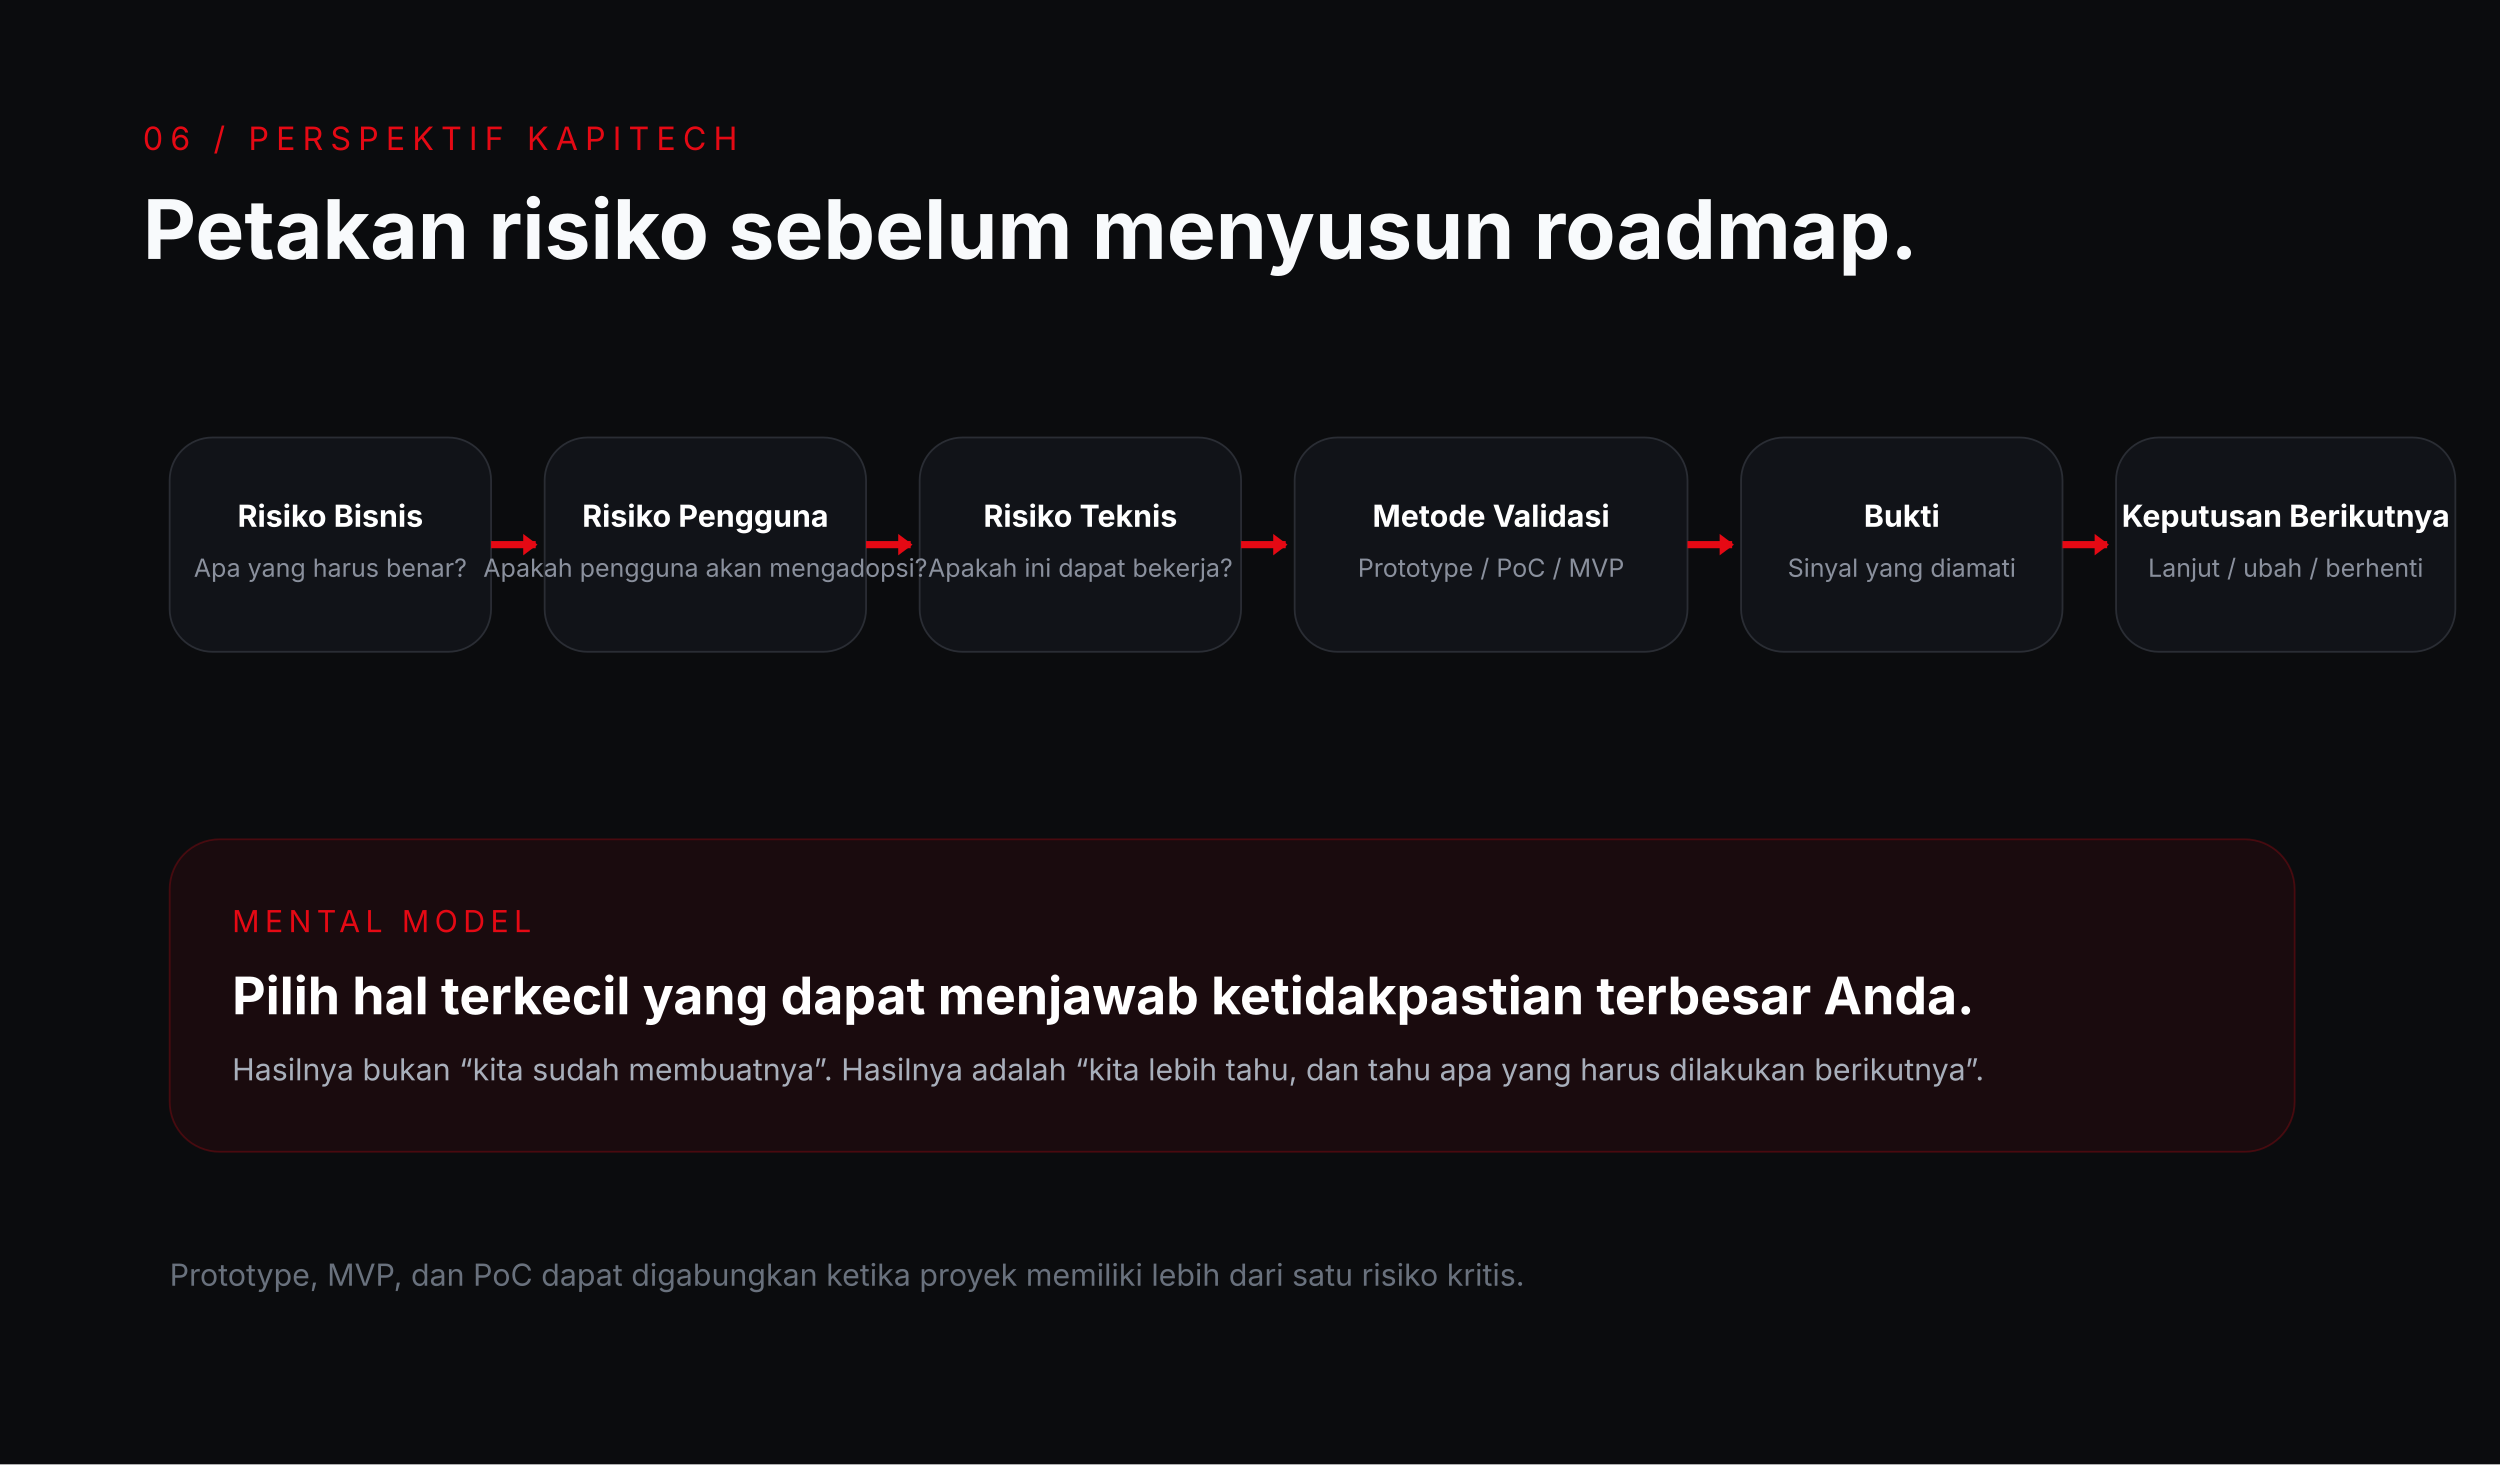
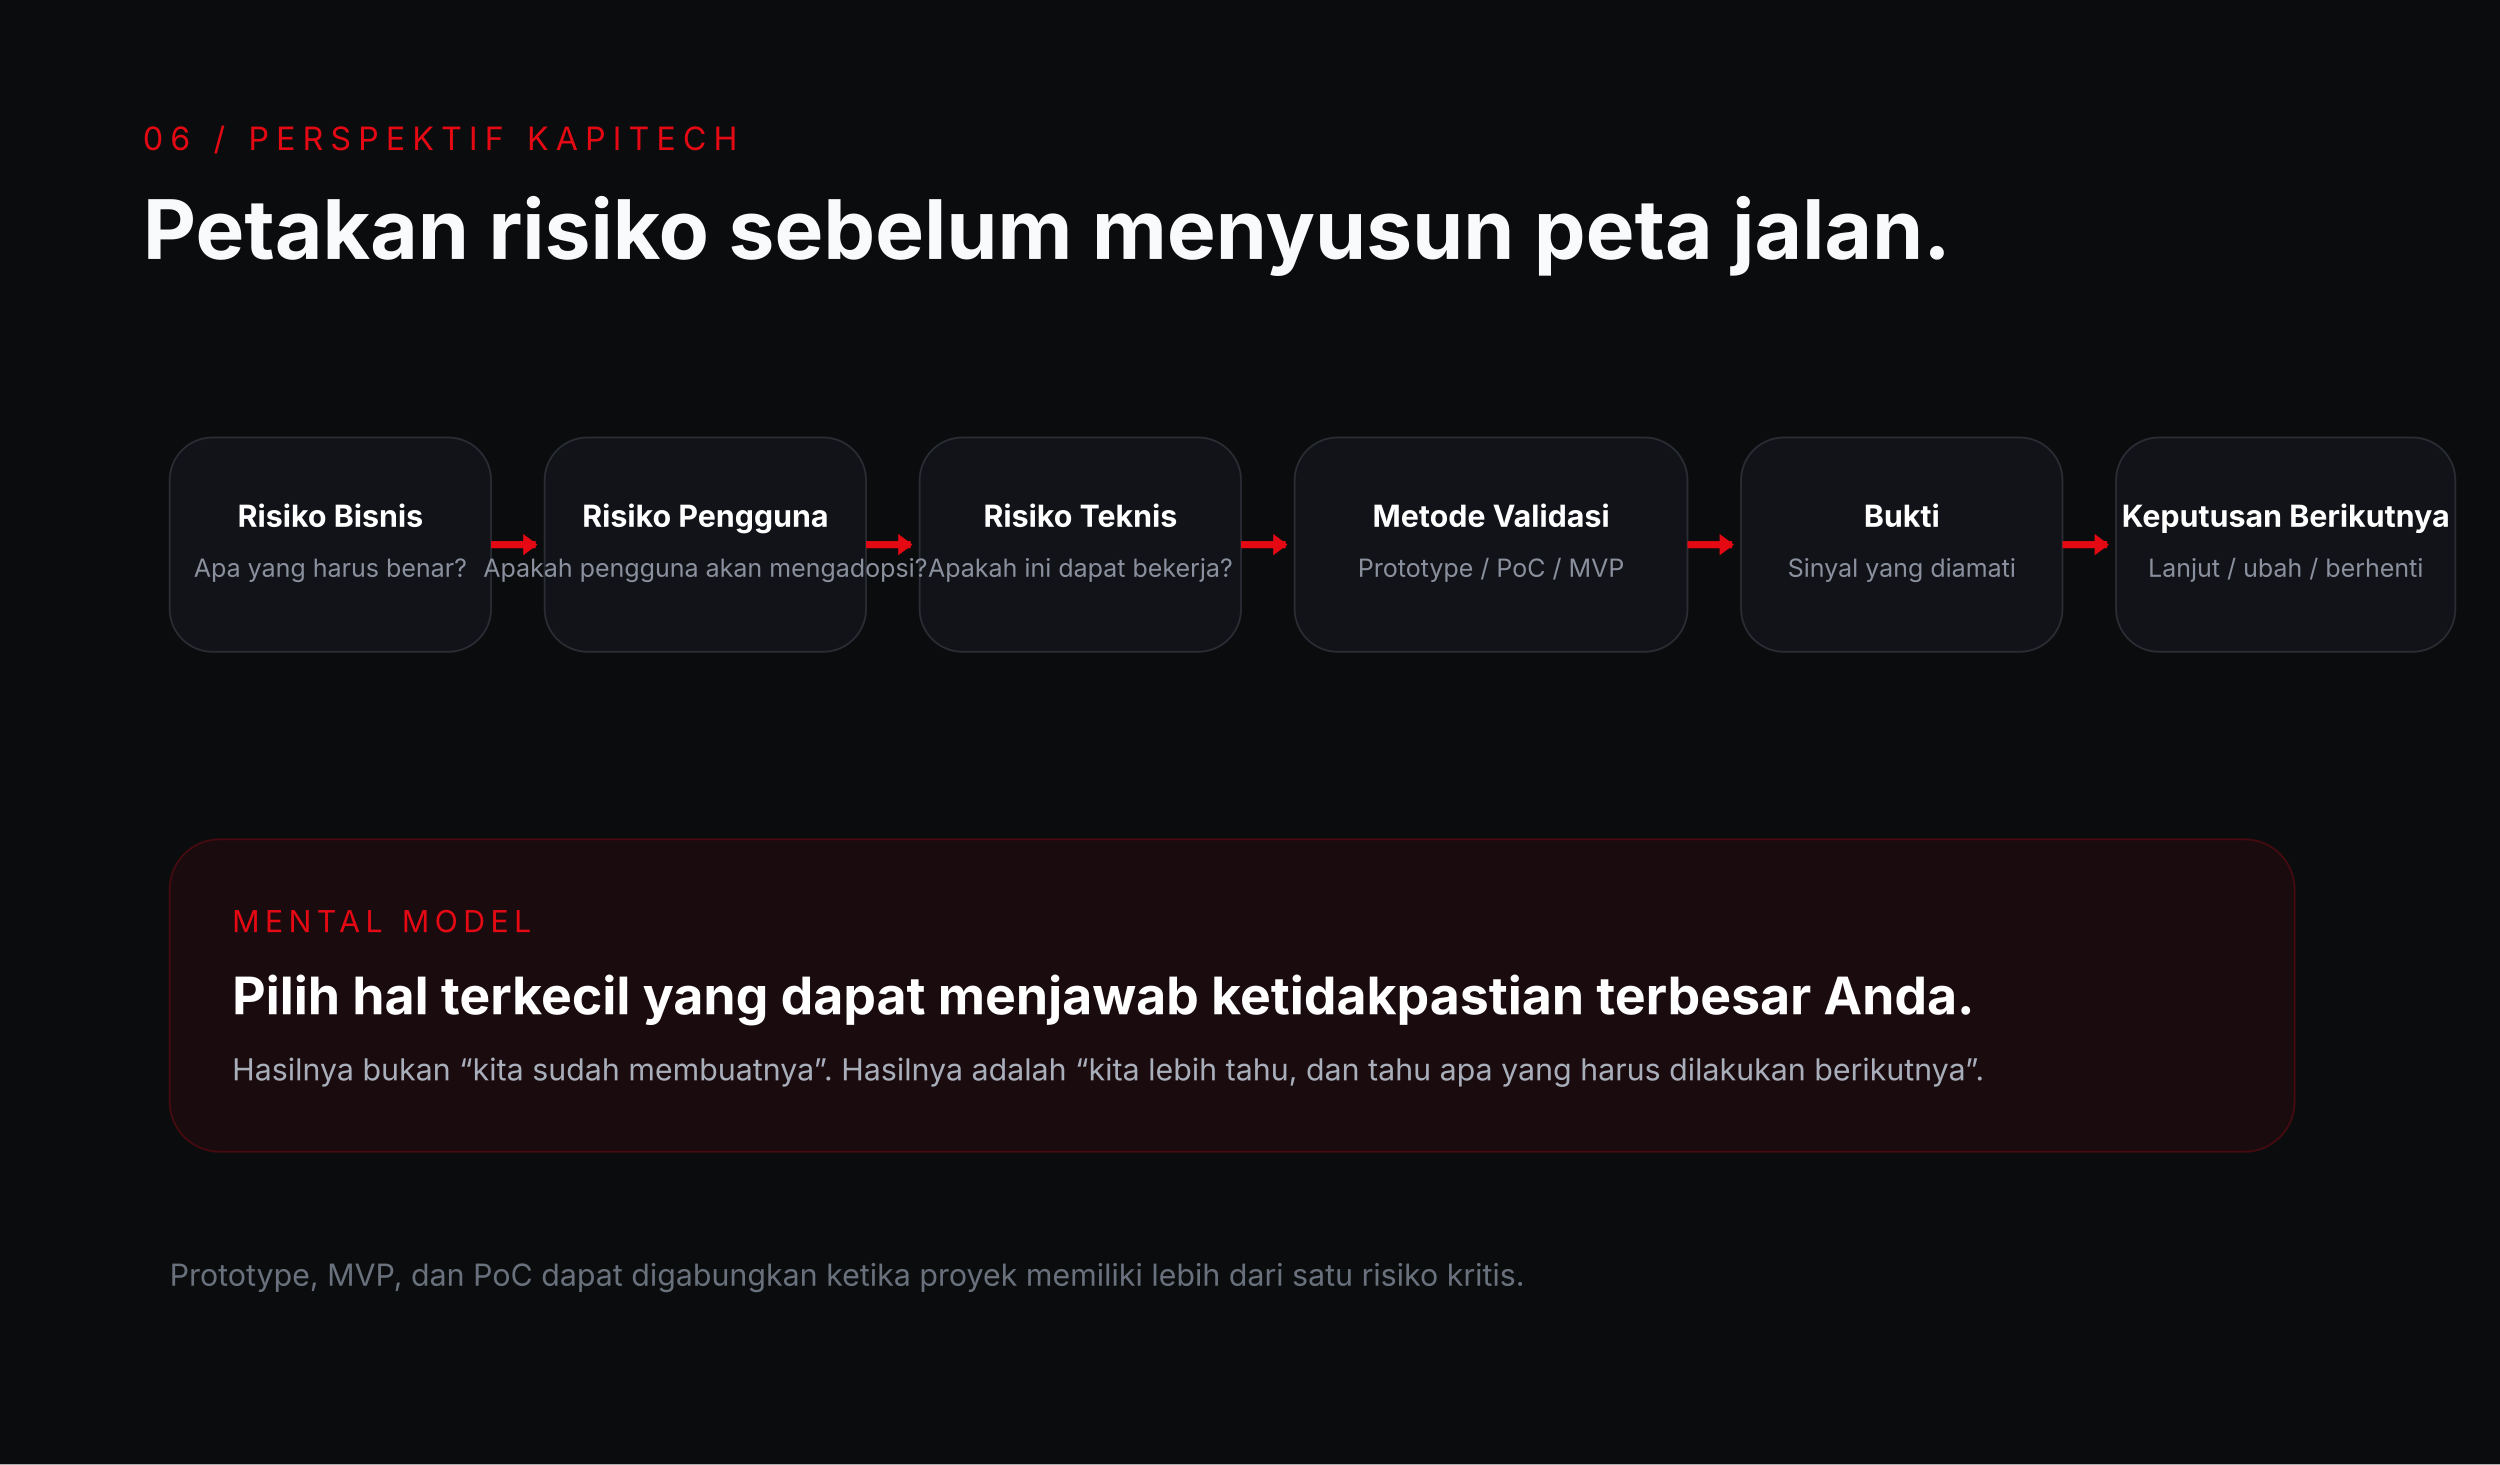
<svg xmlns="http://www.w3.org/2000/svg" viewBox="0 0 1400 820" role="img" aria-labelledby="title desc">
  <rect width="1400" height="820" fill="#0B0C0E" />
  <g font-family="Inter,Arial,sans-serif">
    <text x="80" y="84" font-size="18" letter-spacing="4" fill="#E50914">06 / PERSPEKTIF KAPITECH</text>
-     <text x="80" y="145" font-size="46" font-weight="700" fill="#F8FAFC">Petakan risiko sebelum menyusun roadmap.</text>
+     <text x="80" y="145" font-size="46" font-weight="700" fill="#F8FAFC">Petakan risiko sebelum menyusun peta jalan.</text>
    <g transform="translate(95 245)">
      <g fill="#111318" stroke="#2A2D34">
        <rect x="0" y="0" width="180" height="120" rx="24" />
        <rect x="210" y="0" width="180" height="120" rx="24" />
        <rect x="420" y="0" width="180" height="120" rx="24" />
        <rect x="630" y="0" width="220" height="120" rx="24" />
        <rect x="880" y="0" width="180" height="120" rx="24" />
        <rect x="1090" y="0" width="190" height="120" rx="24" />
      </g>
      <g font-size="17" font-weight="700" fill="#fff" text-anchor="middle">
        <text x="90" y="50">Risiko Bisnis</text>
        <text x="300" y="50">Risiko Pengguna</text>
        <text x="510" y="50">Risiko Teknis</text>
        <text x="740" y="50">Metode Validasi</text>
        <text x="970" y="50">Bukti</text>
        <text x="1185" y="50">Keputusan Berikutnya</text>
      </g>
      <g font-size="14" fill="#8A909D" text-anchor="middle">
        <text x="90" y="78">Apa yang harus benar?</text>
        <text x="300" y="78">Apakah pengguna akan mengadopsi?</text>
        <text x="510" y="78">Apakah ini dapat bekerja?</text>
        <text x="740" y="78">Prototype / PoC / MVP</text>
        <text x="970" y="78">Sinyal yang diamati</text>
        <text x="1185" y="78">Lanjut / ubah / berhenti</text>
      </g>
      <path d="M180 60 H205 M390 60 H415 M600 60 H625 M850 60 H875 M1060 60 H1085" stroke="#E50914" stroke-width="4" fill="none" />
      <g fill="#E50914">
        <path d="M198 54 l8 6 -8 6z" />
        <path d="M408 54 l8 6 -8 6z" />
        <path d="M618 54 l8 6 -8 6z" />
        <path d="M868 54 l8 6 -8 6z" />
        <path d="M1078 54 l8 6 -8 6z" />
      </g>
    </g>
    <g transform="translate(95 470)">
      <rect width="1190" height="175" rx="28" fill="#E50914" fill-opacity=".07" stroke="#E50914" stroke-opacity=".25" />
      <text x="35" y="52" font-size="17" letter-spacing="3" fill="#E50914">MENTAL MODEL</text>
      <text x="35" y="98" font-size="29" font-weight="700" fill="#fff">Pilih hal terkecil yang dapat menjawab ketidakpastian terbesar Anda.</text>
      <text x="35" y="135" font-size="17" fill="#A8AFBB">Hasilnya bukan “kita sudah membuatnya”. Hasilnya adalah “kita lebih tahu, dan tahu apa yang harus dilakukan berikutnya”.</text>
    </g>
    <text x="95" y="720" font-size="17" fill="#69717D">Prototype, MVP, dan PoC dapat digabungkan ketika proyek memiliki lebih dari satu risiko kritis.</text>
  </g>
</svg>
